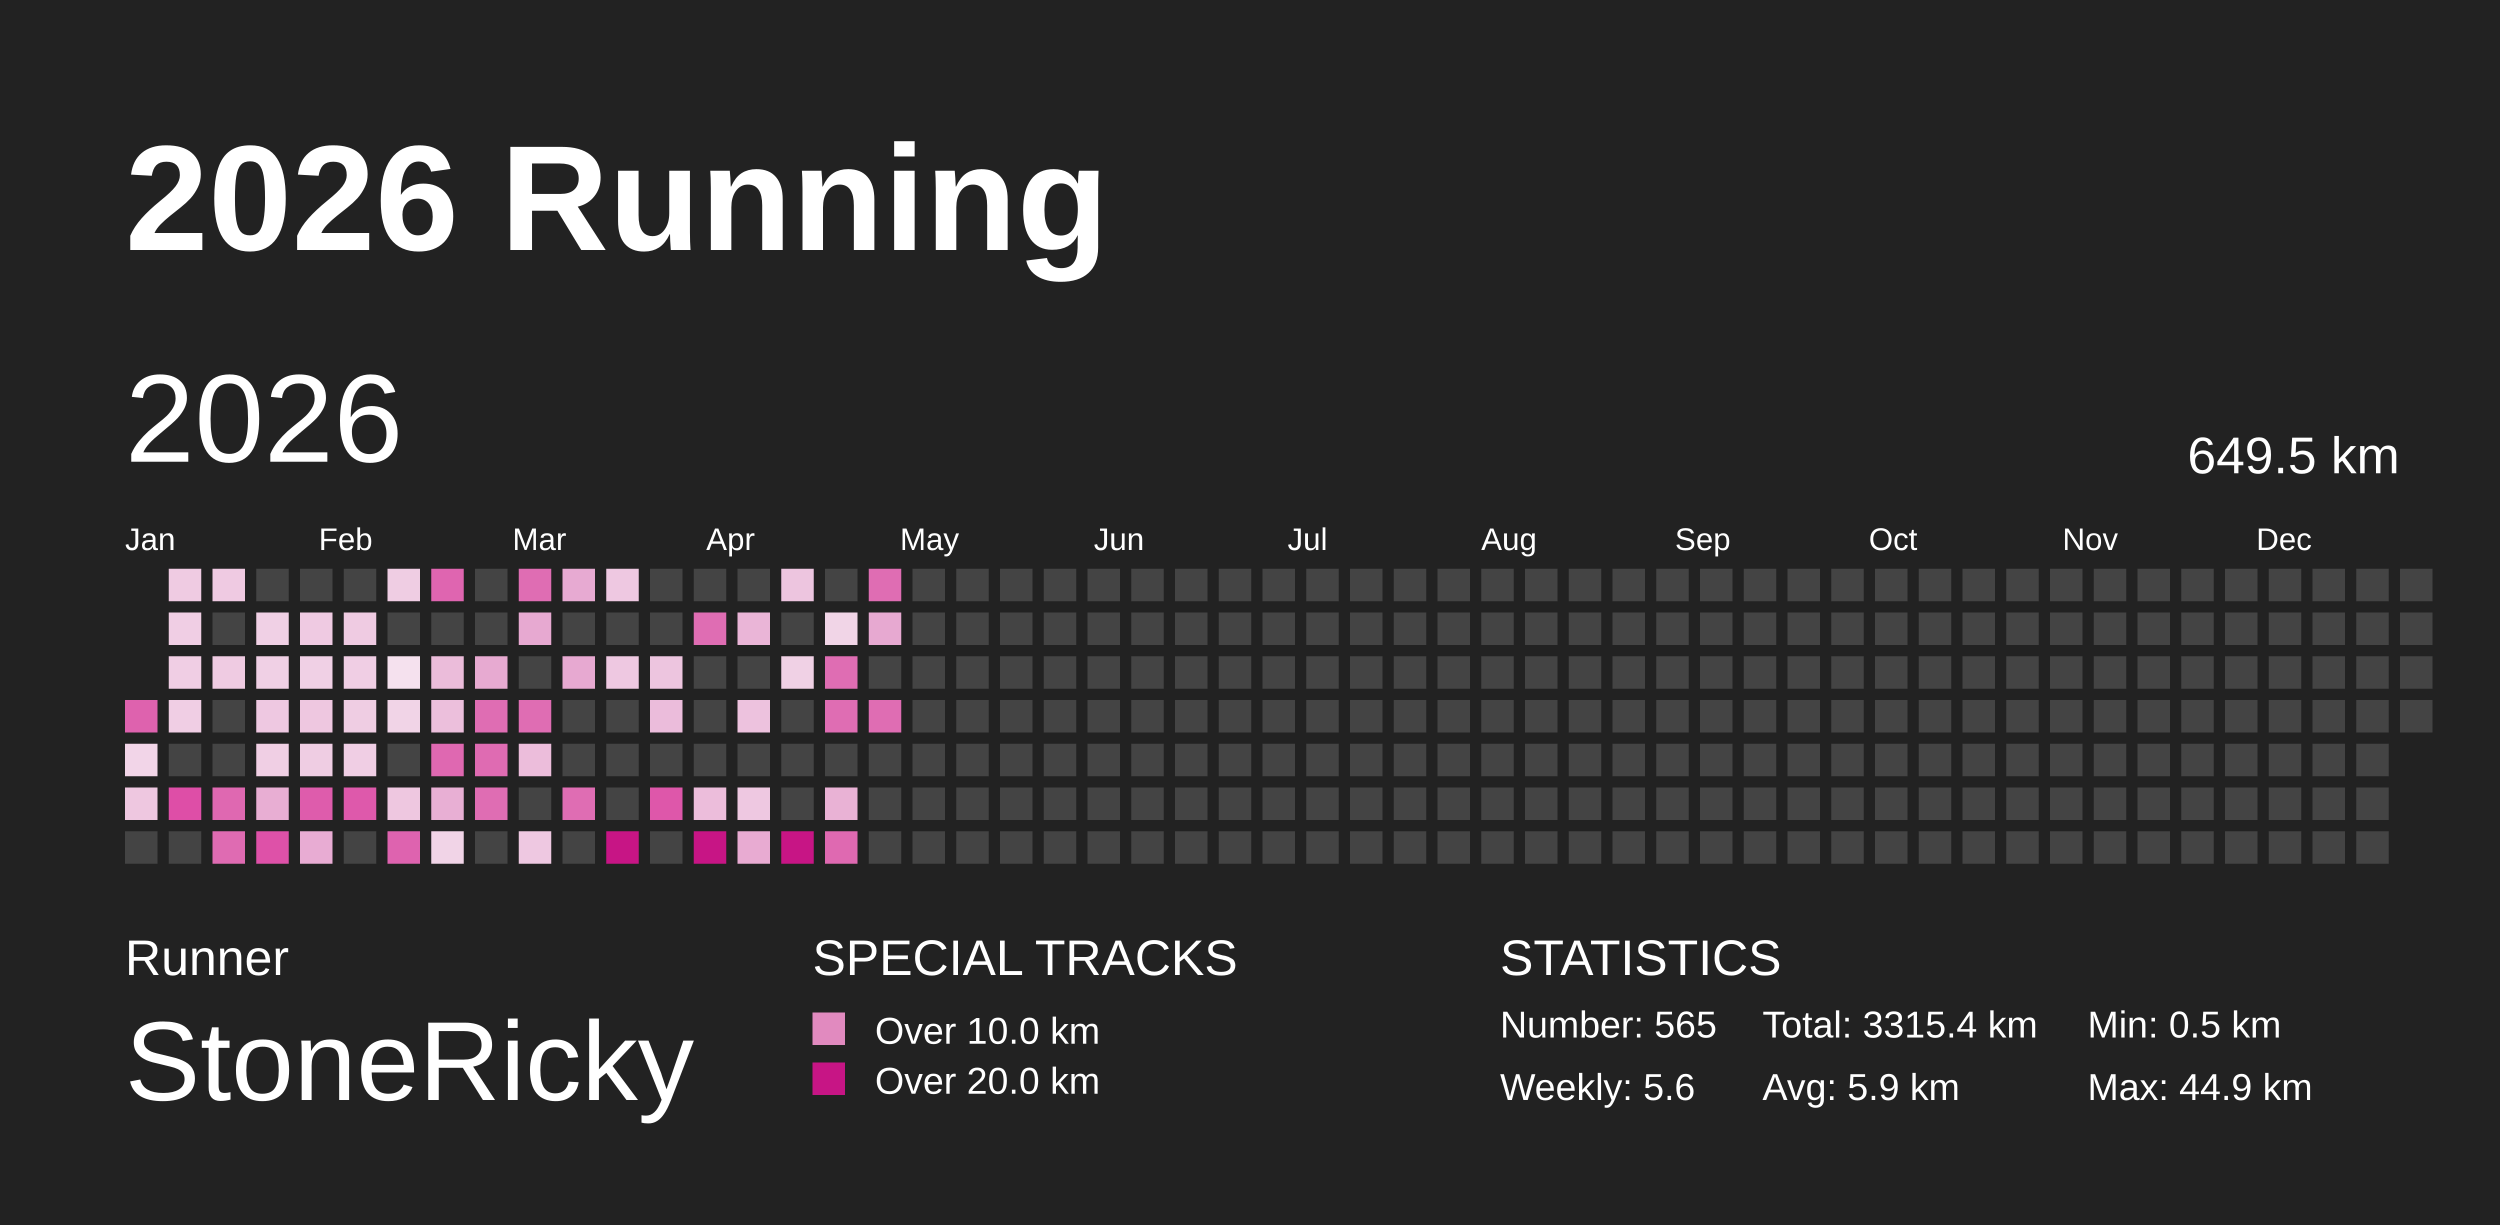
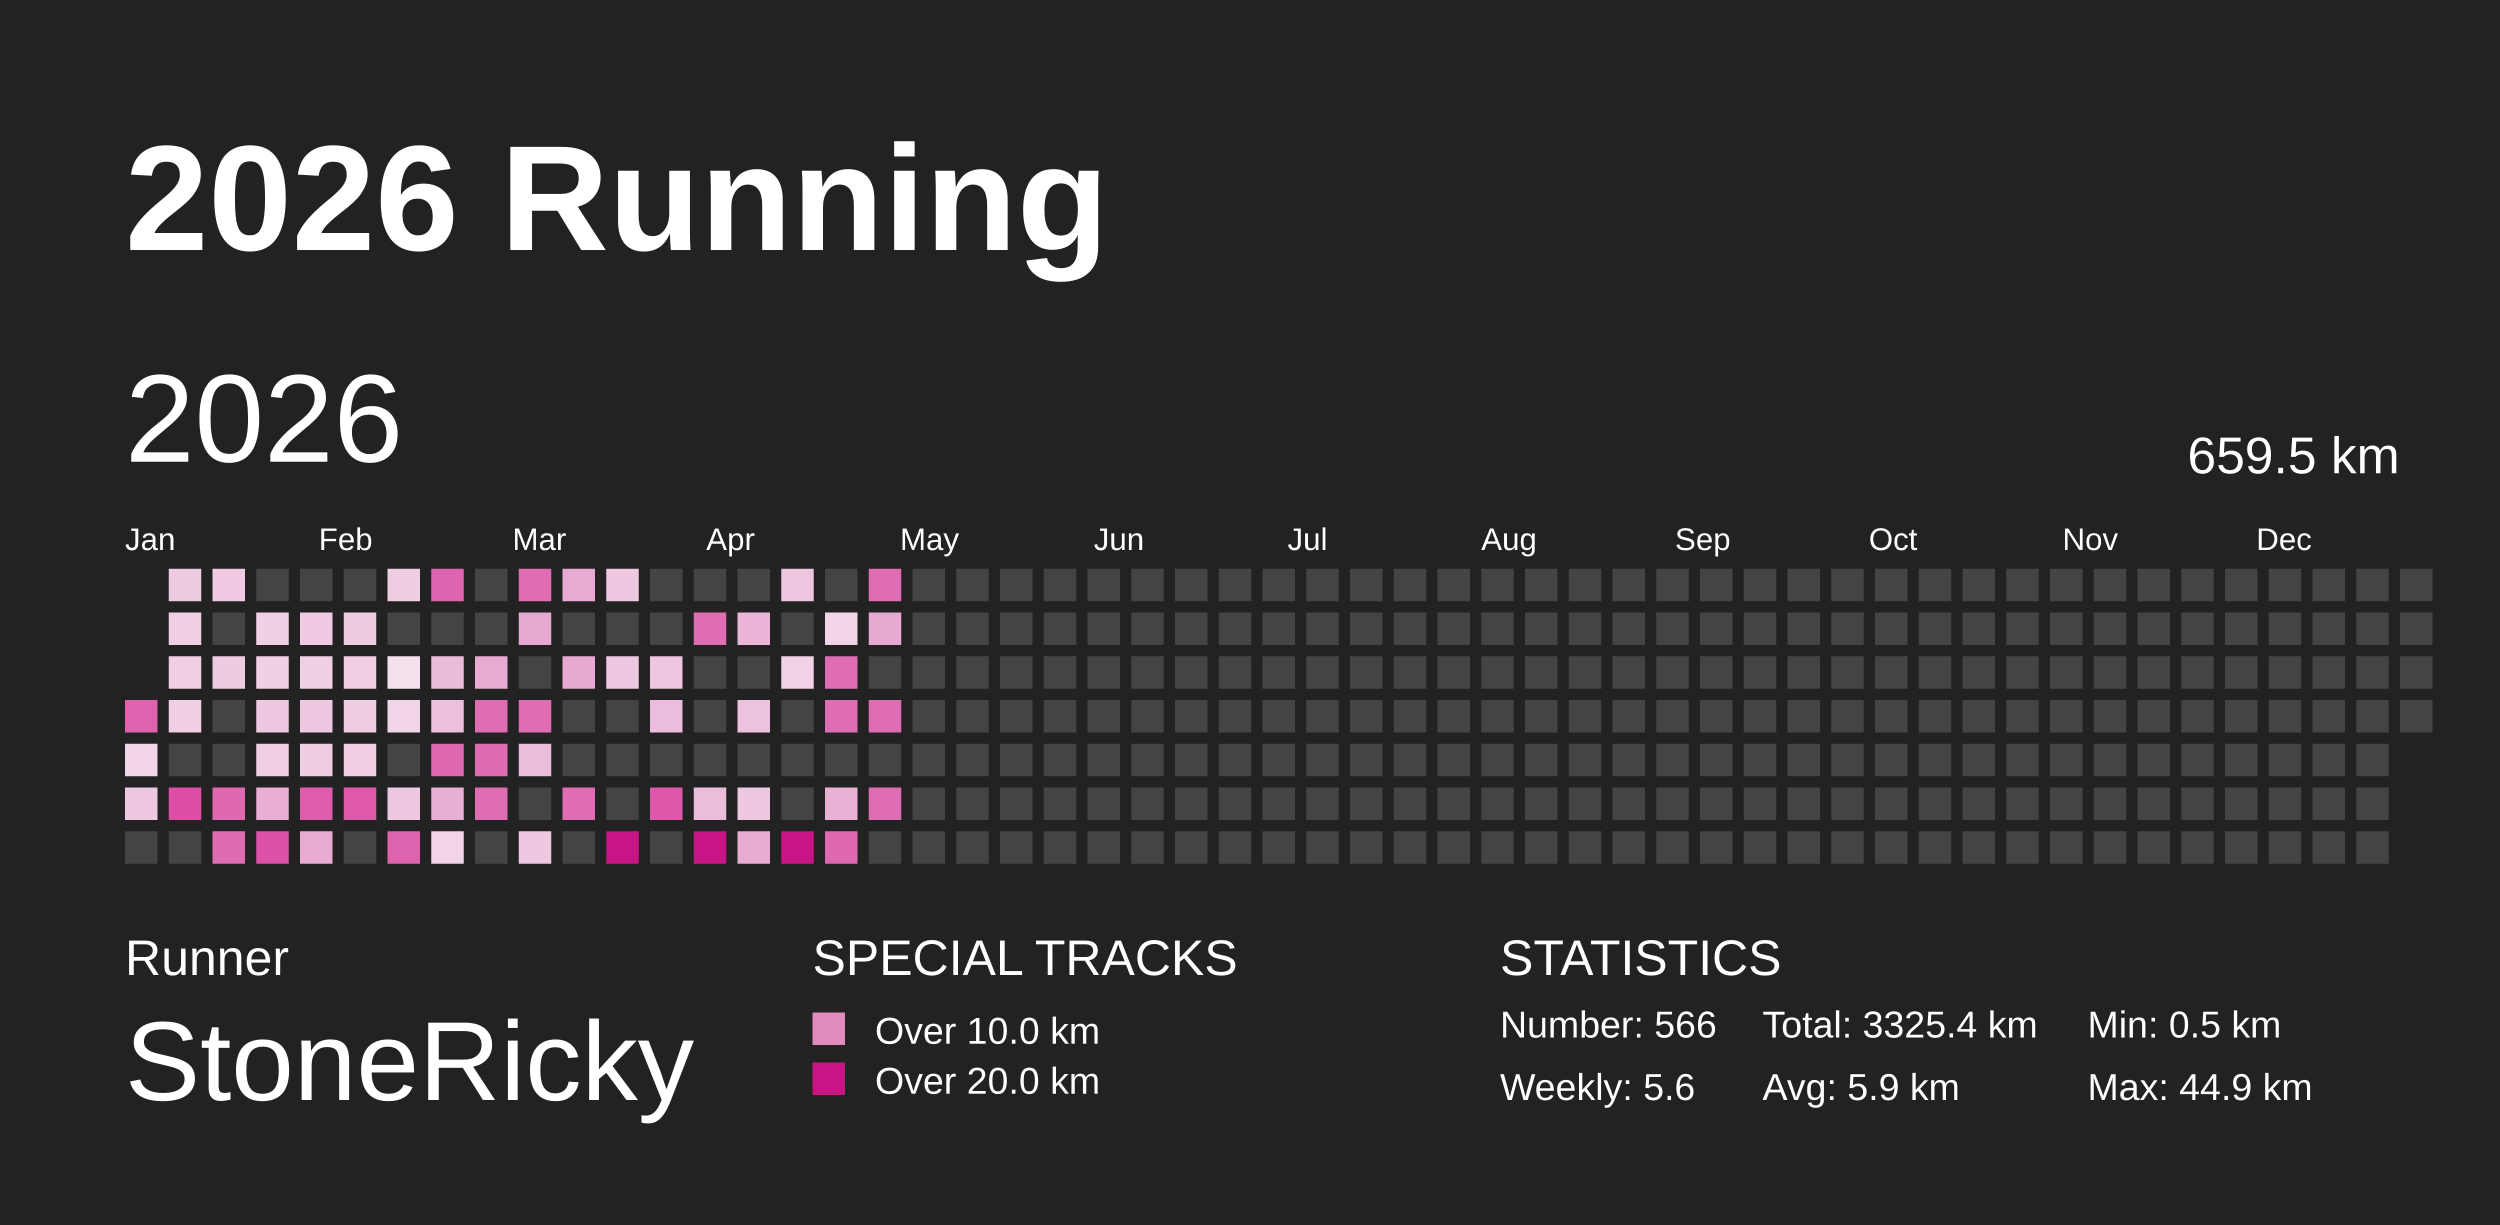
<svg xmlns="http://www.w3.org/2000/svg" baseProfile="full" height="98mm" version="1.1" viewBox="0,0,200,98" width="200mm">
  <defs />
  <rect fill="#222222" height="98" width="200" x="0" y="0" />
  <text fill="#FFFFFF" style="font-size:12px; font-family:Arial; font-weight:bold;" x="10" y="20">2026 Running</text>
  <text fill="#FFFFFF" style="font-size:4px; font-family:Arial" x="10" y="78">Runner</text>
  <text fill="#FFFFFF" style="font-size:9px; font-family:Arial" x="10" y="88">StoneRicky</text>
  <text fill="#FFFFFF" style="font-size:4px; font-family:Arial" x="65" y="78">SPECIAL TRACKS</text>
  <rect fill="#E18ABF" height="2.6" width="2.6" x="65" y="81" />
  <text fill="#FFFFFF" style="font-size:3px; font-family:Arial" x="70" y="83.5">Over 10.0 km</text>
  <rect fill="#C71585" height="2.6" width="2.6" x="65" y="85" />
  <text fill="#FFFFFF" style="font-size:3px; font-family:Arial" x="70" y="87.5">Over 20.0 km</text>
  <text fill="#FFFFFF" style="font-size:4px; font-family:Arial" x="120" y="78">STATISTICS</text>
-   <text fill="#FFFFFF" style="font-size:3px; font-family:Arial" x="120" y="83">Number: 565</text>
+   <text fill="#FFFFFF" style="font-size:3px; font-family:Arial" x="120" y="83">Number: 566</text>
  <text fill="#FFFFFF" style="font-size:3px; font-family:Arial" x="120" y="88">Weekly: 5.6</text>
-   <text fill="#FFFFFF" style="font-size:3px; font-family:Arial" x="141" y="83">Total: 3315.4 km</text>
+   <text fill="#FFFFFF" style="font-size:3px; font-family:Arial" x="141" y="83">Total: 3325.4 km</text>
  <text fill="#FFFFFF" style="font-size:3px; font-family:Arial" x="141" y="88">Avg: 5.9 km</text>
  <text fill="#FFFFFF" style="font-size:3px; font-family:Arial" x="167" y="83">Min: 0.5 km</text>
  <text fill="#FFFFFF" style="font-size:3px; font-family:Arial" x="167" y="88">Max: 44.9 km</text>
  <text dominant-baseline="hanging" fill="#FFFFFF" style="font-size:10.0px; font-family:Arial;" x="10" y="30">2026</text>
-   <text dominant-baseline="hanging" fill="#FFFFFF" style="font-size:4.125px; font-family:Arial;" x="175" y="35">649.5 km</text>
+   <text dominant-baseline="hanging" fill="#FFFFFF" style="font-size:4.125px; font-family:Arial;" x="175" y="35">659.5 km</text>
  <text fill="#FFFFFF" style="font-size:2.5px; font-family:Arial" x="10.0" y="44">Jan</text>
  <text fill="#FFFFFF" style="font-size:2.5px; font-family:Arial" x="25.5" y="44">Feb</text>
  <text fill="#FFFFFF" style="font-size:2.5px; font-family:Arial" x="41.0" y="44">Mar</text>
  <text fill="#FFFFFF" style="font-size:2.5px; font-family:Arial" x="56.5" y="44">Apr</text>
  <text fill="#FFFFFF" style="font-size:2.5px; font-family:Arial" x="72.0" y="44">May</text>
  <text fill="#FFFFFF" style="font-size:2.5px; font-family:Arial" x="87.5" y="44">Jun</text>
  <text fill="#FFFFFF" style="font-size:2.5px; font-family:Arial" x="103.0" y="44">Jul</text>
  <text fill="#FFFFFF" style="font-size:2.5px; font-family:Arial" x="118.5" y="44">Aug</text>
  <text fill="#FFFFFF" style="font-size:2.5px; font-family:Arial" x="134.0" y="44">Sep</text>
  <text fill="#FFFFFF" style="font-size:2.5px; font-family:Arial" x="149.5" y="44">Oct</text>
  <text fill="#FFFFFF" style="font-size:2.5px; font-family:Arial" x="165.0" y="44">Nov</text>
  <text fill="#FFFFFF" style="font-size:2.5px; font-family:Arial" x="180.5" y="44">Dec</text>
  <rect fill="#de62ae" height="2.6" width="2.6" x="10.0" y="56.0" />
  <rect fill="#f2d5e8" height="2.6" width="2.6" x="10.0" y="59.5" />
  <rect fill="#eec7e0" height="2.6" width="2.6" x="10.0" y="63.0" />
  <rect fill="#444444" height="2.6" width="2.6" x="10.0" y="66.5" />
  <rect fill="#efcbe2" height="2.6" width="2.6" x="13.5" y="45.5" />
  <rect fill="#f0cee4" height="2.6" width="2.6" x="13.5" y="49.0" />
  <rect fill="#f0cee4" height="2.6" width="2.6" x="13.5" y="52.5" />
  <rect fill="#f0cee4" height="2.6" width="2.6" x="13.5" y="56.0" />
  <rect fill="#444444" height="2.6" width="2.6" x="13.5" y="59.5" />
  <rect fill="#de4ea7" height="2.6" width="2.6" x="13.5" y="63.0" />
  <rect fill="#444444" height="2.6" width="2.6" x="13.5" y="66.5" />
  <rect fill="#efcae2" height="2.6" width="2.6" x="17.0" y="45.5" />
  <rect fill="#444444" height="2.6" width="2.6" x="17.0" y="49.0" />
  <rect fill="#efcbe2" height="2.6" width="2.6" x="17.0" y="52.5" />
  <rect fill="#444444" height="2.6" width="2.6" x="17.0" y="56.0" />
  <rect fill="#444444" height="2.6" width="2.6" x="17.0" y="59.5" />
  <rect fill="#df68b1" height="2.6" width="2.6" x="17.0" y="63.0" />
  <rect fill="#df6bb2" height="2.6" width="2.6" x="17.0" y="66.5" />
  <rect fill="#444444" height="2.6" width="2.6" x="20.5" y="45.5" />
  <rect fill="#f0d0e5" height="2.6" width="2.6" x="20.5" y="49.0" />
  <rect fill="#f0d0e5" height="2.6" width="2.6" x="20.5" y="52.5" />
  <rect fill="#eec8e1" height="2.6" width="2.6" x="20.5" y="56.0" />
  <rect fill="#f0cfe4" height="2.6" width="2.6" x="20.5" y="59.5" />
  <rect fill="#e8aed3" height="2.6" width="2.6" x="20.5" y="63.0" />
  <rect fill="#de51a8" height="2.6" width="2.6" x="20.5" y="66.5" />
  <rect fill="#444444" height="2.6" width="2.6" x="24.0" y="45.5" />
  <rect fill="#efcae2" height="2.6" width="2.6" x="24.0" y="49.0" />
  <rect fill="#f0d0e5" height="2.6" width="2.6" x="24.0" y="52.5" />
  <rect fill="#eec7e0" height="2.6" width="2.6" x="24.0" y="56.0" />
  <rect fill="#efcde3" height="2.6" width="2.6" x="24.0" y="59.5" />
  <rect fill="#de5cac" height="2.6" width="2.6" x="24.0" y="63.0" />
  <rect fill="#e8acd3" height="2.6" width="2.6" x="24.0" y="66.5" />
  <rect fill="#444444" height="2.6" width="2.6" x="27.5" y="45.5" />
  <rect fill="#efcbe2" height="2.6" width="2.6" x="27.5" y="49.0" />
  <rect fill="#f0cee4" height="2.6" width="2.6" x="27.5" y="52.5" />
  <rect fill="#efcde3" height="2.6" width="2.6" x="27.5" y="56.0" />
  <rect fill="#f0cee4" height="2.6" width="2.6" x="27.5" y="59.5" />
  <rect fill="#de59ab" height="2.6" width="2.6" x="27.5" y="63.0" />
  <rect fill="#444444" height="2.6" width="2.6" x="27.5" y="66.5" />
  <rect fill="#efcde3" height="2.6" width="2.6" x="31.0" y="45.5" />
  <rect fill="#444444" height="2.6" width="2.6" x="31.0" y="49.0" />
  <rect fill="#f5e1ee" height="2.6" width="2.6" x="31.0" y="52.5" />
  <rect fill="#f1d4e7" height="2.6" width="2.6" x="31.0" y="56.0" />
  <rect fill="#444444" height="2.6" width="2.6" x="31.0" y="59.5" />
  <rect fill="#eec7e0" height="2.6" width="2.6" x="31.0" y="63.0" />
  <rect fill="#de63af" height="2.6" width="2.6" x="31.0" y="66.5" />
  <rect fill="#df65b0" height="2.6" width="2.6" x="34.5" y="45.5" />
  <rect fill="#444444" height="2.6" width="2.6" x="34.5" y="49.0" />
  <rect fill="#ebbcda" height="2.6" width="2.6" x="34.5" y="52.5" />
  <rect fill="#ecbfdc" height="2.6" width="2.6" x="34.5" y="56.0" />
  <rect fill="#df68b1" height="2.6" width="2.6" x="34.5" y="59.5" />
  <rect fill="#e8afd4" height="2.6" width="2.6" x="34.5" y="63.0" />
  <rect fill="#f1d4e7" height="2.6" width="2.6" x="34.5" y="66.5" />
  <rect fill="#444444" height="2.6" width="2.6" x="38.0" y="45.5" />
  <rect fill="#444444" height="2.6" width="2.6" x="38.0" y="49.0" />
  <rect fill="#e7aad1" height="2.6" width="2.6" x="38.0" y="52.5" />
  <rect fill="#df6db3" height="2.6" width="2.6" x="38.0" y="56.0" />
  <rect fill="#df6bb2" height="2.6" width="2.6" x="38.0" y="59.5" />
  <rect fill="#df6db3" height="2.6" width="2.6" x="38.0" y="63.0" />
  <rect fill="#444444" height="2.6" width="2.6" x="38.0" y="66.5" />
  <rect fill="#df6db3" height="2.6" width="2.6" x="41.5" y="45.5" />
  <rect fill="#e7a9d1" height="2.6" width="2.6" x="41.5" y="49.0" />
  <rect fill="#444444" height="2.6" width="2.6" x="41.5" y="52.5" />
  <rect fill="#df6db3" height="2.6" width="2.6" x="41.5" y="56.0" />
  <rect fill="#ecbddb" height="2.6" width="2.6" x="41.5" y="59.5" />
  <rect fill="#444444" height="2.6" width="2.6" x="41.5" y="63.0" />
  <rect fill="#eec8e1" height="2.6" width="2.6" x="41.5" y="66.5" />
  <rect fill="#e7aad2" height="2.6" width="2.6" x="45.0" y="45.5" />
  <rect fill="#444444" height="2.6" width="2.6" x="45.0" y="49.0" />
  <rect fill="#e7a9d1" height="2.6" width="2.6" x="45.0" y="52.5" />
  <rect fill="#444444" height="2.6" width="2.6" x="45.0" y="56.0" />
  <rect fill="#444444" height="2.6" width="2.6" x="45.0" y="59.5" />
  <rect fill="#df6db3" height="2.6" width="2.6" x="45.0" y="63.0" />
  <rect fill="#444444" height="2.6" width="2.6" x="45.0" y="66.5" />
  <rect fill="#eec8e1" height="2.6" width="2.6" x="48.5" y="45.5" />
  <rect fill="#444444" height="2.6" width="2.6" x="48.5" y="49.0" />
  <rect fill="#eec8e1" height="2.6" width="2.6" x="48.5" y="52.5" />
  <rect fill="#444444" height="2.6" width="2.6" x="48.5" y="56.0" />
  <rect fill="#444444" height="2.6" width="2.6" x="48.5" y="59.5" />
  <rect fill="#444444" height="2.6" width="2.6" x="48.5" y="63.0" />
  <rect fill="#C71585" height="2.6" width="2.6" x="48.5" y="66.5" />
  <rect fill="#444444" height="2.6" width="2.6" x="52.0" y="45.5" />
  <rect fill="#444444" height="2.6" width="2.6" x="52.0" y="49.0" />
  <rect fill="#edc5df" height="2.6" width="2.6" x="52.0" y="52.5" />
  <rect fill="#ebbcdb" height="2.6" width="2.6" x="52.0" y="56.0" />
  <rect fill="#444444" height="2.6" width="2.6" x="52.0" y="59.5" />
  <rect fill="#de57aa" height="2.6" width="2.6" x="52.0" y="63.0" />
  <rect fill="#444444" height="2.6" width="2.6" x="52.0" y="66.5" />
  <rect fill="#444444" height="2.6" width="2.6" x="55.5" y="45.5" />
  <rect fill="#df6db3" height="2.6" width="2.6" x="55.5" y="49.0" />
  <rect fill="#444444" height="2.6" width="2.6" x="55.5" y="52.5" />
  <rect fill="#444444" height="2.6" width="2.6" x="55.5" y="56.0" />
  <rect fill="#444444" height="2.6" width="2.6" x="55.5" y="59.5" />
  <rect fill="#ecbddb" height="2.6" width="2.6" x="55.5" y="63.0" />
  <rect fill="#C71585" height="2.6" width="2.6" x="55.5" y="66.5" />
  <rect fill="#444444" height="2.6" width="2.6" x="59.0" y="45.5" />
  <rect fill="#eab5d7" height="2.6" width="2.6" x="59.0" y="49.0" />
  <rect fill="#444444" height="2.6" width="2.6" x="59.0" y="52.5" />
  <rect fill="#edc2de" height="2.6" width="2.6" x="59.0" y="56.0" />
  <rect fill="#444444" height="2.6" width="2.6" x="59.0" y="59.5" />
  <rect fill="#eec8e1" height="2.6" width="2.6" x="59.0" y="63.0" />
  <rect fill="#e8abd2" height="2.6" width="2.6" x="59.0" y="66.5" />
  <rect fill="#edc5df" height="2.6" width="2.6" x="62.5" y="45.5" />
  <rect fill="#444444" height="2.6" width="2.6" x="62.5" y="49.0" />
  <rect fill="#f0d1e5" height="2.6" width="2.6" x="62.5" y="52.5" />
  <rect fill="#444444" height="2.6" width="2.6" x="62.5" y="56.0" />
  <rect fill="#444444" height="2.6" width="2.6" x="62.5" y="59.5" />
  <rect fill="#444444" height="2.6" width="2.6" x="62.5" y="63.0" />
  <rect fill="#C71585" height="2.6" width="2.6" x="62.5" y="66.5" />
  <rect fill="#444444" height="2.6" width="2.6" x="66.0" y="45.5" />
  <rect fill="#f1d5e7" height="2.6" width="2.6" x="66.0" y="49.0" />
  <rect fill="#df6db3" height="2.6" width="2.6" x="66.0" y="52.5" />
  <rect fill="#df6db3" height="2.6" width="2.6" x="66.0" y="56.0" />
  <rect fill="#444444" height="2.6" width="2.6" x="66.0" y="59.5" />
  <rect fill="#e9b2d5" height="2.6" width="2.6" x="66.0" y="63.0" />
  <rect fill="#df69b1" height="2.6" width="2.6" x="66.0" y="66.5" />
  <rect fill="#df6db3" height="2.6" width="2.6" x="69.5" y="45.5" />
  <rect fill="#e7a9d1" height="2.6" width="2.6" x="69.5" y="49.0" />
  <rect fill="#444444" height="2.6" width="2.6" x="69.5" y="52.5" />
  <rect fill="#df6db3" height="2.6" width="2.6" x="69.5" y="56.0" />
  <rect fill="#444444" height="2.6" width="2.6" x="69.5" y="59.5" />
-   <rect fill="#444444" height="2.6" width="2.6" x="69.5" y="63.0" />
+   <rect fill="#df6db3" height="2.6" width="2.6" x="69.5" y="63.0" />
  <rect fill="#444444" height="2.6" width="2.6" x="69.5" y="66.5" />
  <rect fill="#444444" height="2.6" width="2.6" x="73.0" y="45.5" />
  <rect fill="#444444" height="2.6" width="2.6" x="73.0" y="49.0" />
  <rect fill="#444444" height="2.6" width="2.6" x="73.0" y="52.5" />
  <rect fill="#444444" height="2.6" width="2.6" x="73.0" y="56.0" />
  <rect fill="#444444" height="2.6" width="2.6" x="73.0" y="59.5" />
  <rect fill="#444444" height="2.6" width="2.6" x="73.0" y="63.0" />
  <rect fill="#444444" height="2.6" width="2.6" x="73.0" y="66.5" />
  <rect fill="#444444" height="2.6" width="2.6" x="76.5" y="45.5" />
  <rect fill="#444444" height="2.6" width="2.6" x="76.5" y="49.0" />
  <rect fill="#444444" height="2.6" width="2.6" x="76.5" y="52.5" />
  <rect fill="#444444" height="2.6" width="2.6" x="76.5" y="56.0" />
  <rect fill="#444444" height="2.6" width="2.6" x="76.5" y="59.5" />
  <rect fill="#444444" height="2.6" width="2.6" x="76.5" y="63.0" />
  <rect fill="#444444" height="2.6" width="2.6" x="76.5" y="66.5" />
  <rect fill="#444444" height="2.6" width="2.6" x="80.0" y="45.5" />
  <rect fill="#444444" height="2.6" width="2.6" x="80.0" y="49.0" />
  <rect fill="#444444" height="2.6" width="2.6" x="80.0" y="52.5" />
  <rect fill="#444444" height="2.6" width="2.6" x="80.0" y="56.0" />
  <rect fill="#444444" height="2.6" width="2.6" x="80.0" y="59.5" />
  <rect fill="#444444" height="2.6" width="2.6" x="80.0" y="63.0" />
  <rect fill="#444444" height="2.6" width="2.6" x="80.0" y="66.5" />
  <rect fill="#444444" height="2.6" width="2.6" x="83.5" y="45.5" />
  <rect fill="#444444" height="2.6" width="2.6" x="83.5" y="49.0" />
  <rect fill="#444444" height="2.6" width="2.6" x="83.5" y="52.5" />
  <rect fill="#444444" height="2.6" width="2.6" x="83.5" y="56.0" />
  <rect fill="#444444" height="2.6" width="2.6" x="83.5" y="59.5" />
  <rect fill="#444444" height="2.6" width="2.6" x="83.5" y="63.0" />
  <rect fill="#444444" height="2.6" width="2.6" x="83.5" y="66.5" />
  <rect fill="#444444" height="2.6" width="2.6" x="87.0" y="45.5" />
  <rect fill="#444444" height="2.6" width="2.6" x="87.0" y="49.0" />
  <rect fill="#444444" height="2.6" width="2.6" x="87.0" y="52.5" />
  <rect fill="#444444" height="2.6" width="2.6" x="87.0" y="56.0" />
  <rect fill="#444444" height="2.6" width="2.6" x="87.0" y="59.5" />
  <rect fill="#444444" height="2.6" width="2.6" x="87.0" y="63.0" />
  <rect fill="#444444" height="2.6" width="2.6" x="87.0" y="66.5" />
  <rect fill="#444444" height="2.6" width="2.6" x="90.5" y="45.5" />
  <rect fill="#444444" height="2.6" width="2.6" x="90.5" y="49.0" />
  <rect fill="#444444" height="2.6" width="2.6" x="90.5" y="52.5" />
  <rect fill="#444444" height="2.6" width="2.6" x="90.5" y="56.0" />
  <rect fill="#444444" height="2.6" width="2.6" x="90.5" y="59.5" />
  <rect fill="#444444" height="2.6" width="2.6" x="90.5" y="63.0" />
  <rect fill="#444444" height="2.6" width="2.6" x="90.5" y="66.5" />
  <rect fill="#444444" height="2.6" width="2.6" x="94.0" y="45.5" />
  <rect fill="#444444" height="2.6" width="2.6" x="94.0" y="49.0" />
  <rect fill="#444444" height="2.6" width="2.6" x="94.0" y="52.5" />
  <rect fill="#444444" height="2.6" width="2.6" x="94.0" y="56.0" />
  <rect fill="#444444" height="2.6" width="2.6" x="94.0" y="59.5" />
  <rect fill="#444444" height="2.6" width="2.6" x="94.0" y="63.0" />
  <rect fill="#444444" height="2.6" width="2.6" x="94.0" y="66.5" />
  <rect fill="#444444" height="2.6" width="2.6" x="97.5" y="45.5" />
  <rect fill="#444444" height="2.6" width="2.6" x="97.5" y="49.0" />
  <rect fill="#444444" height="2.6" width="2.6" x="97.5" y="52.5" />
  <rect fill="#444444" height="2.6" width="2.6" x="97.5" y="56.0" />
  <rect fill="#444444" height="2.6" width="2.6" x="97.5" y="59.5" />
  <rect fill="#444444" height="2.6" width="2.6" x="97.5" y="63.0" />
  <rect fill="#444444" height="2.6" width="2.6" x="97.5" y="66.5" />
  <rect fill="#444444" height="2.6" width="2.6" x="101.0" y="45.5" />
  <rect fill="#444444" height="2.6" width="2.6" x="101.0" y="49.0" />
  <rect fill="#444444" height="2.6" width="2.6" x="101.0" y="52.5" />
  <rect fill="#444444" height="2.6" width="2.6" x="101.0" y="56.0" />
  <rect fill="#444444" height="2.6" width="2.6" x="101.0" y="59.5" />
  <rect fill="#444444" height="2.6" width="2.6" x="101.0" y="63.0" />
  <rect fill="#444444" height="2.6" width="2.6" x="101.0" y="66.5" />
  <rect fill="#444444" height="2.6" width="2.6" x="104.5" y="45.5" />
  <rect fill="#444444" height="2.6" width="2.6" x="104.5" y="49.0" />
  <rect fill="#444444" height="2.6" width="2.6" x="104.5" y="52.5" />
  <rect fill="#444444" height="2.6" width="2.6" x="104.5" y="56.0" />
  <rect fill="#444444" height="2.6" width="2.6" x="104.5" y="59.5" />
  <rect fill="#444444" height="2.6" width="2.6" x="104.5" y="63.0" />
  <rect fill="#444444" height="2.6" width="2.6" x="104.5" y="66.5" />
  <rect fill="#444444" height="2.6" width="2.6" x="108.0" y="45.5" />
  <rect fill="#444444" height="2.6" width="2.6" x="108.0" y="49.0" />
  <rect fill="#444444" height="2.6" width="2.6" x="108.0" y="52.5" />
  <rect fill="#444444" height="2.6" width="2.6" x="108.0" y="56.0" />
  <rect fill="#444444" height="2.6" width="2.6" x="108.0" y="59.5" />
  <rect fill="#444444" height="2.6" width="2.6" x="108.0" y="63.0" />
  <rect fill="#444444" height="2.6" width="2.6" x="108.0" y="66.5" />
  <rect fill="#444444" height="2.6" width="2.6" x="111.5" y="45.5" />
  <rect fill="#444444" height="2.6" width="2.6" x="111.5" y="49.0" />
  <rect fill="#444444" height="2.6" width="2.6" x="111.5" y="52.5" />
  <rect fill="#444444" height="2.6" width="2.6" x="111.5" y="56.0" />
  <rect fill="#444444" height="2.6" width="2.6" x="111.5" y="59.5" />
  <rect fill="#444444" height="2.6" width="2.6" x="111.5" y="63.0" />
  <rect fill="#444444" height="2.6" width="2.6" x="111.5" y="66.5" />
  <rect fill="#444444" height="2.6" width="2.6" x="115.0" y="45.5" />
  <rect fill="#444444" height="2.6" width="2.6" x="115.0" y="49.0" />
  <rect fill="#444444" height="2.6" width="2.6" x="115.0" y="52.5" />
  <rect fill="#444444" height="2.6" width="2.6" x="115.0" y="56.0" />
  <rect fill="#444444" height="2.6" width="2.6" x="115.0" y="59.5" />
  <rect fill="#444444" height="2.6" width="2.6" x="115.0" y="63.0" />
  <rect fill="#444444" height="2.6" width="2.6" x="115.0" y="66.5" />
  <rect fill="#444444" height="2.6" width="2.6" x="118.5" y="45.5" />
  <rect fill="#444444" height="2.6" width="2.6" x="118.5" y="49.0" />
  <rect fill="#444444" height="2.6" width="2.6" x="118.5" y="52.5" />
  <rect fill="#444444" height="2.6" width="2.6" x="118.5" y="56.0" />
  <rect fill="#444444" height="2.6" width="2.6" x="118.5" y="59.5" />
  <rect fill="#444444" height="2.6" width="2.6" x="118.5" y="63.0" />
  <rect fill="#444444" height="2.6" width="2.6" x="118.5" y="66.5" />
  <rect fill="#444444" height="2.6" width="2.6" x="122.0" y="45.5" />
  <rect fill="#444444" height="2.6" width="2.6" x="122.0" y="49.0" />
  <rect fill="#444444" height="2.6" width="2.6" x="122.0" y="52.5" />
  <rect fill="#444444" height="2.6" width="2.6" x="122.0" y="56.0" />
  <rect fill="#444444" height="2.6" width="2.6" x="122.0" y="59.5" />
  <rect fill="#444444" height="2.6" width="2.6" x="122.0" y="63.0" />
  <rect fill="#444444" height="2.6" width="2.6" x="122.0" y="66.5" />
  <rect fill="#444444" height="2.6" width="2.6" x="125.5" y="45.5" />
  <rect fill="#444444" height="2.6" width="2.6" x="125.5" y="49.0" />
  <rect fill="#444444" height="2.6" width="2.6" x="125.5" y="52.5" />
  <rect fill="#444444" height="2.6" width="2.6" x="125.5" y="56.0" />
  <rect fill="#444444" height="2.6" width="2.6" x="125.5" y="59.5" />
  <rect fill="#444444" height="2.6" width="2.6" x="125.5" y="63.0" />
  <rect fill="#444444" height="2.6" width="2.6" x="125.5" y="66.5" />
  <rect fill="#444444" height="2.6" width="2.6" x="129.0" y="45.5" />
  <rect fill="#444444" height="2.6" width="2.6" x="129.0" y="49.0" />
  <rect fill="#444444" height="2.6" width="2.6" x="129.0" y="52.5" />
  <rect fill="#444444" height="2.6" width="2.6" x="129.0" y="56.0" />
  <rect fill="#444444" height="2.6" width="2.6" x="129.0" y="59.5" />
  <rect fill="#444444" height="2.6" width="2.6" x="129.0" y="63.0" />
  <rect fill="#444444" height="2.6" width="2.6" x="129.0" y="66.5" />
  <rect fill="#444444" height="2.6" width="2.6" x="132.5" y="45.5" />
  <rect fill="#444444" height="2.6" width="2.6" x="132.5" y="49.0" />
  <rect fill="#444444" height="2.6" width="2.6" x="132.5" y="52.5" />
  <rect fill="#444444" height="2.6" width="2.6" x="132.5" y="56.0" />
  <rect fill="#444444" height="2.6" width="2.6" x="132.5" y="59.5" />
  <rect fill="#444444" height="2.6" width="2.6" x="132.5" y="63.0" />
  <rect fill="#444444" height="2.6" width="2.6" x="132.5" y="66.5" />
  <rect fill="#444444" height="2.6" width="2.6" x="136.0" y="45.5" />
  <rect fill="#444444" height="2.6" width="2.6" x="136.0" y="49.0" />
  <rect fill="#444444" height="2.6" width="2.6" x="136.0" y="52.5" />
  <rect fill="#444444" height="2.6" width="2.6" x="136.0" y="56.0" />
  <rect fill="#444444" height="2.6" width="2.6" x="136.0" y="59.5" />
  <rect fill="#444444" height="2.6" width="2.6" x="136.0" y="63.0" />
  <rect fill="#444444" height="2.6" width="2.6" x="136.0" y="66.5" />
  <rect fill="#444444" height="2.6" width="2.6" x="139.5" y="45.5" />
  <rect fill="#444444" height="2.6" width="2.6" x="139.5" y="49.0" />
  <rect fill="#444444" height="2.6" width="2.6" x="139.5" y="52.5" />
  <rect fill="#444444" height="2.6" width="2.6" x="139.5" y="56.0" />
  <rect fill="#444444" height="2.6" width="2.6" x="139.5" y="59.5" />
  <rect fill="#444444" height="2.6" width="2.6" x="139.5" y="63.0" />
  <rect fill="#444444" height="2.6" width="2.6" x="139.5" y="66.5" />
  <rect fill="#444444" height="2.6" width="2.6" x="143.0" y="45.5" />
  <rect fill="#444444" height="2.6" width="2.6" x="143.0" y="49.0" />
  <rect fill="#444444" height="2.6" width="2.6" x="143.0" y="52.5" />
  <rect fill="#444444" height="2.6" width="2.6" x="143.0" y="56.0" />
  <rect fill="#444444" height="2.6" width="2.6" x="143.0" y="59.5" />
  <rect fill="#444444" height="2.6" width="2.6" x="143.0" y="63.0" />
  <rect fill="#444444" height="2.6" width="2.6" x="143.0" y="66.5" />
  <rect fill="#444444" height="2.6" width="2.6" x="146.5" y="45.5" />
  <rect fill="#444444" height="2.6" width="2.6" x="146.5" y="49.0" />
  <rect fill="#444444" height="2.6" width="2.6" x="146.5" y="52.5" />
  <rect fill="#444444" height="2.6" width="2.6" x="146.5" y="56.0" />
  <rect fill="#444444" height="2.6" width="2.6" x="146.5" y="59.5" />
  <rect fill="#444444" height="2.6" width="2.6" x="146.5" y="63.0" />
  <rect fill="#444444" height="2.6" width="2.6" x="146.5" y="66.5" />
  <rect fill="#444444" height="2.6" width="2.6" x="150.0" y="45.5" />
  <rect fill="#444444" height="2.6" width="2.6" x="150.0" y="49.0" />
  <rect fill="#444444" height="2.6" width="2.6" x="150.0" y="52.5" />
  <rect fill="#444444" height="2.6" width="2.6" x="150.0" y="56.0" />
  <rect fill="#444444" height="2.6" width="2.6" x="150.0" y="59.5" />
  <rect fill="#444444" height="2.6" width="2.6" x="150.0" y="63.0" />
  <rect fill="#444444" height="2.6" width="2.6" x="150.0" y="66.5" />
  <rect fill="#444444" height="2.6" width="2.6" x="153.5" y="45.5" />
  <rect fill="#444444" height="2.6" width="2.6" x="153.5" y="49.0" />
  <rect fill="#444444" height="2.6" width="2.6" x="153.5" y="52.5" />
  <rect fill="#444444" height="2.6" width="2.6" x="153.5" y="56.0" />
  <rect fill="#444444" height="2.6" width="2.6" x="153.5" y="59.5" />
  <rect fill="#444444" height="2.6" width="2.6" x="153.5" y="63.0" />
  <rect fill="#444444" height="2.6" width="2.6" x="153.5" y="66.5" />
  <rect fill="#444444" height="2.6" width="2.6" x="157.0" y="45.5" />
  <rect fill="#444444" height="2.6" width="2.6" x="157.0" y="49.0" />
  <rect fill="#444444" height="2.6" width="2.6" x="157.0" y="52.5" />
  <rect fill="#444444" height="2.6" width="2.6" x="157.0" y="56.0" />
  <rect fill="#444444" height="2.6" width="2.6" x="157.0" y="59.5" />
  <rect fill="#444444" height="2.6" width="2.6" x="157.0" y="63.0" />
  <rect fill="#444444" height="2.6" width="2.6" x="157.0" y="66.5" />
  <rect fill="#444444" height="2.6" width="2.6" x="160.5" y="45.5" />
  <rect fill="#444444" height="2.6" width="2.6" x="160.5" y="49.0" />
  <rect fill="#444444" height="2.6" width="2.6" x="160.5" y="52.5" />
  <rect fill="#444444" height="2.6" width="2.6" x="160.5" y="56.0" />
  <rect fill="#444444" height="2.6" width="2.6" x="160.5" y="59.5" />
  <rect fill="#444444" height="2.6" width="2.6" x="160.5" y="63.0" />
  <rect fill="#444444" height="2.6" width="2.6" x="160.5" y="66.5" />
  <rect fill="#444444" height="2.6" width="2.6" x="164.0" y="45.5" />
  <rect fill="#444444" height="2.6" width="2.6" x="164.0" y="49.0" />
  <rect fill="#444444" height="2.6" width="2.6" x="164.0" y="52.5" />
  <rect fill="#444444" height="2.6" width="2.6" x="164.0" y="56.0" />
  <rect fill="#444444" height="2.6" width="2.6" x="164.0" y="59.5" />
  <rect fill="#444444" height="2.6" width="2.6" x="164.0" y="63.0" />
  <rect fill="#444444" height="2.6" width="2.6" x="164.0" y="66.5" />
  <rect fill="#444444" height="2.6" width="2.6" x="167.5" y="45.5" />
  <rect fill="#444444" height="2.6" width="2.6" x="167.5" y="49.0" />
  <rect fill="#444444" height="2.6" width="2.6" x="167.5" y="52.5" />
  <rect fill="#444444" height="2.6" width="2.6" x="167.5" y="56.0" />
  <rect fill="#444444" height="2.6" width="2.6" x="167.5" y="59.5" />
  <rect fill="#444444" height="2.6" width="2.6" x="167.5" y="63.0" />
  <rect fill="#444444" height="2.6" width="2.6" x="167.5" y="66.5" />
  <rect fill="#444444" height="2.6" width="2.6" x="171.0" y="45.5" />
  <rect fill="#444444" height="2.6" width="2.6" x="171.0" y="49.0" />
  <rect fill="#444444" height="2.6" width="2.6" x="171.0" y="52.5" />
  <rect fill="#444444" height="2.6" width="2.6" x="171.0" y="56.0" />
  <rect fill="#444444" height="2.6" width="2.6" x="171.0" y="59.5" />
  <rect fill="#444444" height="2.6" width="2.6" x="171.0" y="63.0" />
  <rect fill="#444444" height="2.6" width="2.6" x="171.0" y="66.5" />
  <rect fill="#444444" height="2.6" width="2.6" x="174.5" y="45.5" />
  <rect fill="#444444" height="2.6" width="2.6" x="174.5" y="49.0" />
  <rect fill="#444444" height="2.6" width="2.6" x="174.5" y="52.5" />
  <rect fill="#444444" height="2.6" width="2.6" x="174.5" y="56.0" />
  <rect fill="#444444" height="2.6" width="2.6" x="174.5" y="59.5" />
  <rect fill="#444444" height="2.6" width="2.6" x="174.5" y="63.0" />
  <rect fill="#444444" height="2.6" width="2.6" x="174.5" y="66.5" />
  <rect fill="#444444" height="2.6" width="2.6" x="178.0" y="45.5" />
  <rect fill="#444444" height="2.6" width="2.6" x="178.0" y="49.0" />
  <rect fill="#444444" height="2.6" width="2.6" x="178.0" y="52.5" />
  <rect fill="#444444" height="2.6" width="2.6" x="178.0" y="56.0" />
  <rect fill="#444444" height="2.6" width="2.6" x="178.0" y="59.5" />
  <rect fill="#444444" height="2.6" width="2.6" x="178.0" y="63.0" />
  <rect fill="#444444" height="2.6" width="2.6" x="178.0" y="66.5" />
  <rect fill="#444444" height="2.6" width="2.6" x="181.5" y="45.5" />
  <rect fill="#444444" height="2.6" width="2.6" x="181.5" y="49.0" />
  <rect fill="#444444" height="2.6" width="2.6" x="181.5" y="52.5" />
  <rect fill="#444444" height="2.6" width="2.6" x="181.5" y="56.0" />
  <rect fill="#444444" height="2.6" width="2.6" x="181.5" y="59.5" />
  <rect fill="#444444" height="2.6" width="2.6" x="181.5" y="63.0" />
  <rect fill="#444444" height="2.6" width="2.6" x="181.5" y="66.5" />
  <rect fill="#444444" height="2.6" width="2.6" x="185.0" y="45.5" />
  <rect fill="#444444" height="2.6" width="2.6" x="185.0" y="49.0" />
  <rect fill="#444444" height="2.6" width="2.6" x="185.0" y="52.5" />
  <rect fill="#444444" height="2.6" width="2.6" x="185.0" y="56.0" />
  <rect fill="#444444" height="2.6" width="2.6" x="185.0" y="59.5" />
  <rect fill="#444444" height="2.6" width="2.6" x="185.0" y="63.0" />
  <rect fill="#444444" height="2.6" width="2.6" x="185.0" y="66.5" />
  <rect fill="#444444" height="2.6" width="2.6" x="188.5" y="45.5" />
  <rect fill="#444444" height="2.6" width="2.6" x="188.5" y="49.0" />
  <rect fill="#444444" height="2.6" width="2.6" x="188.5" y="52.5" />
  <rect fill="#444444" height="2.6" width="2.6" x="188.5" y="56.0" />
  <rect fill="#444444" height="2.6" width="2.6" x="188.5" y="59.5" />
  <rect fill="#444444" height="2.6" width="2.6" x="188.5" y="63.0" />
  <rect fill="#444444" height="2.6" width="2.6" x="188.5" y="66.5" />
  <rect fill="#444444" height="2.6" width="2.6" x="192.0" y="45.5" />
  <rect fill="#444444" height="2.6" width="2.6" x="192.0" y="49.0" />
  <rect fill="#444444" height="2.6" width="2.6" x="192.0" y="52.5" />
  <rect fill="#444444" height="2.6" width="2.6" x="192.0" y="56.0" />
</svg>
